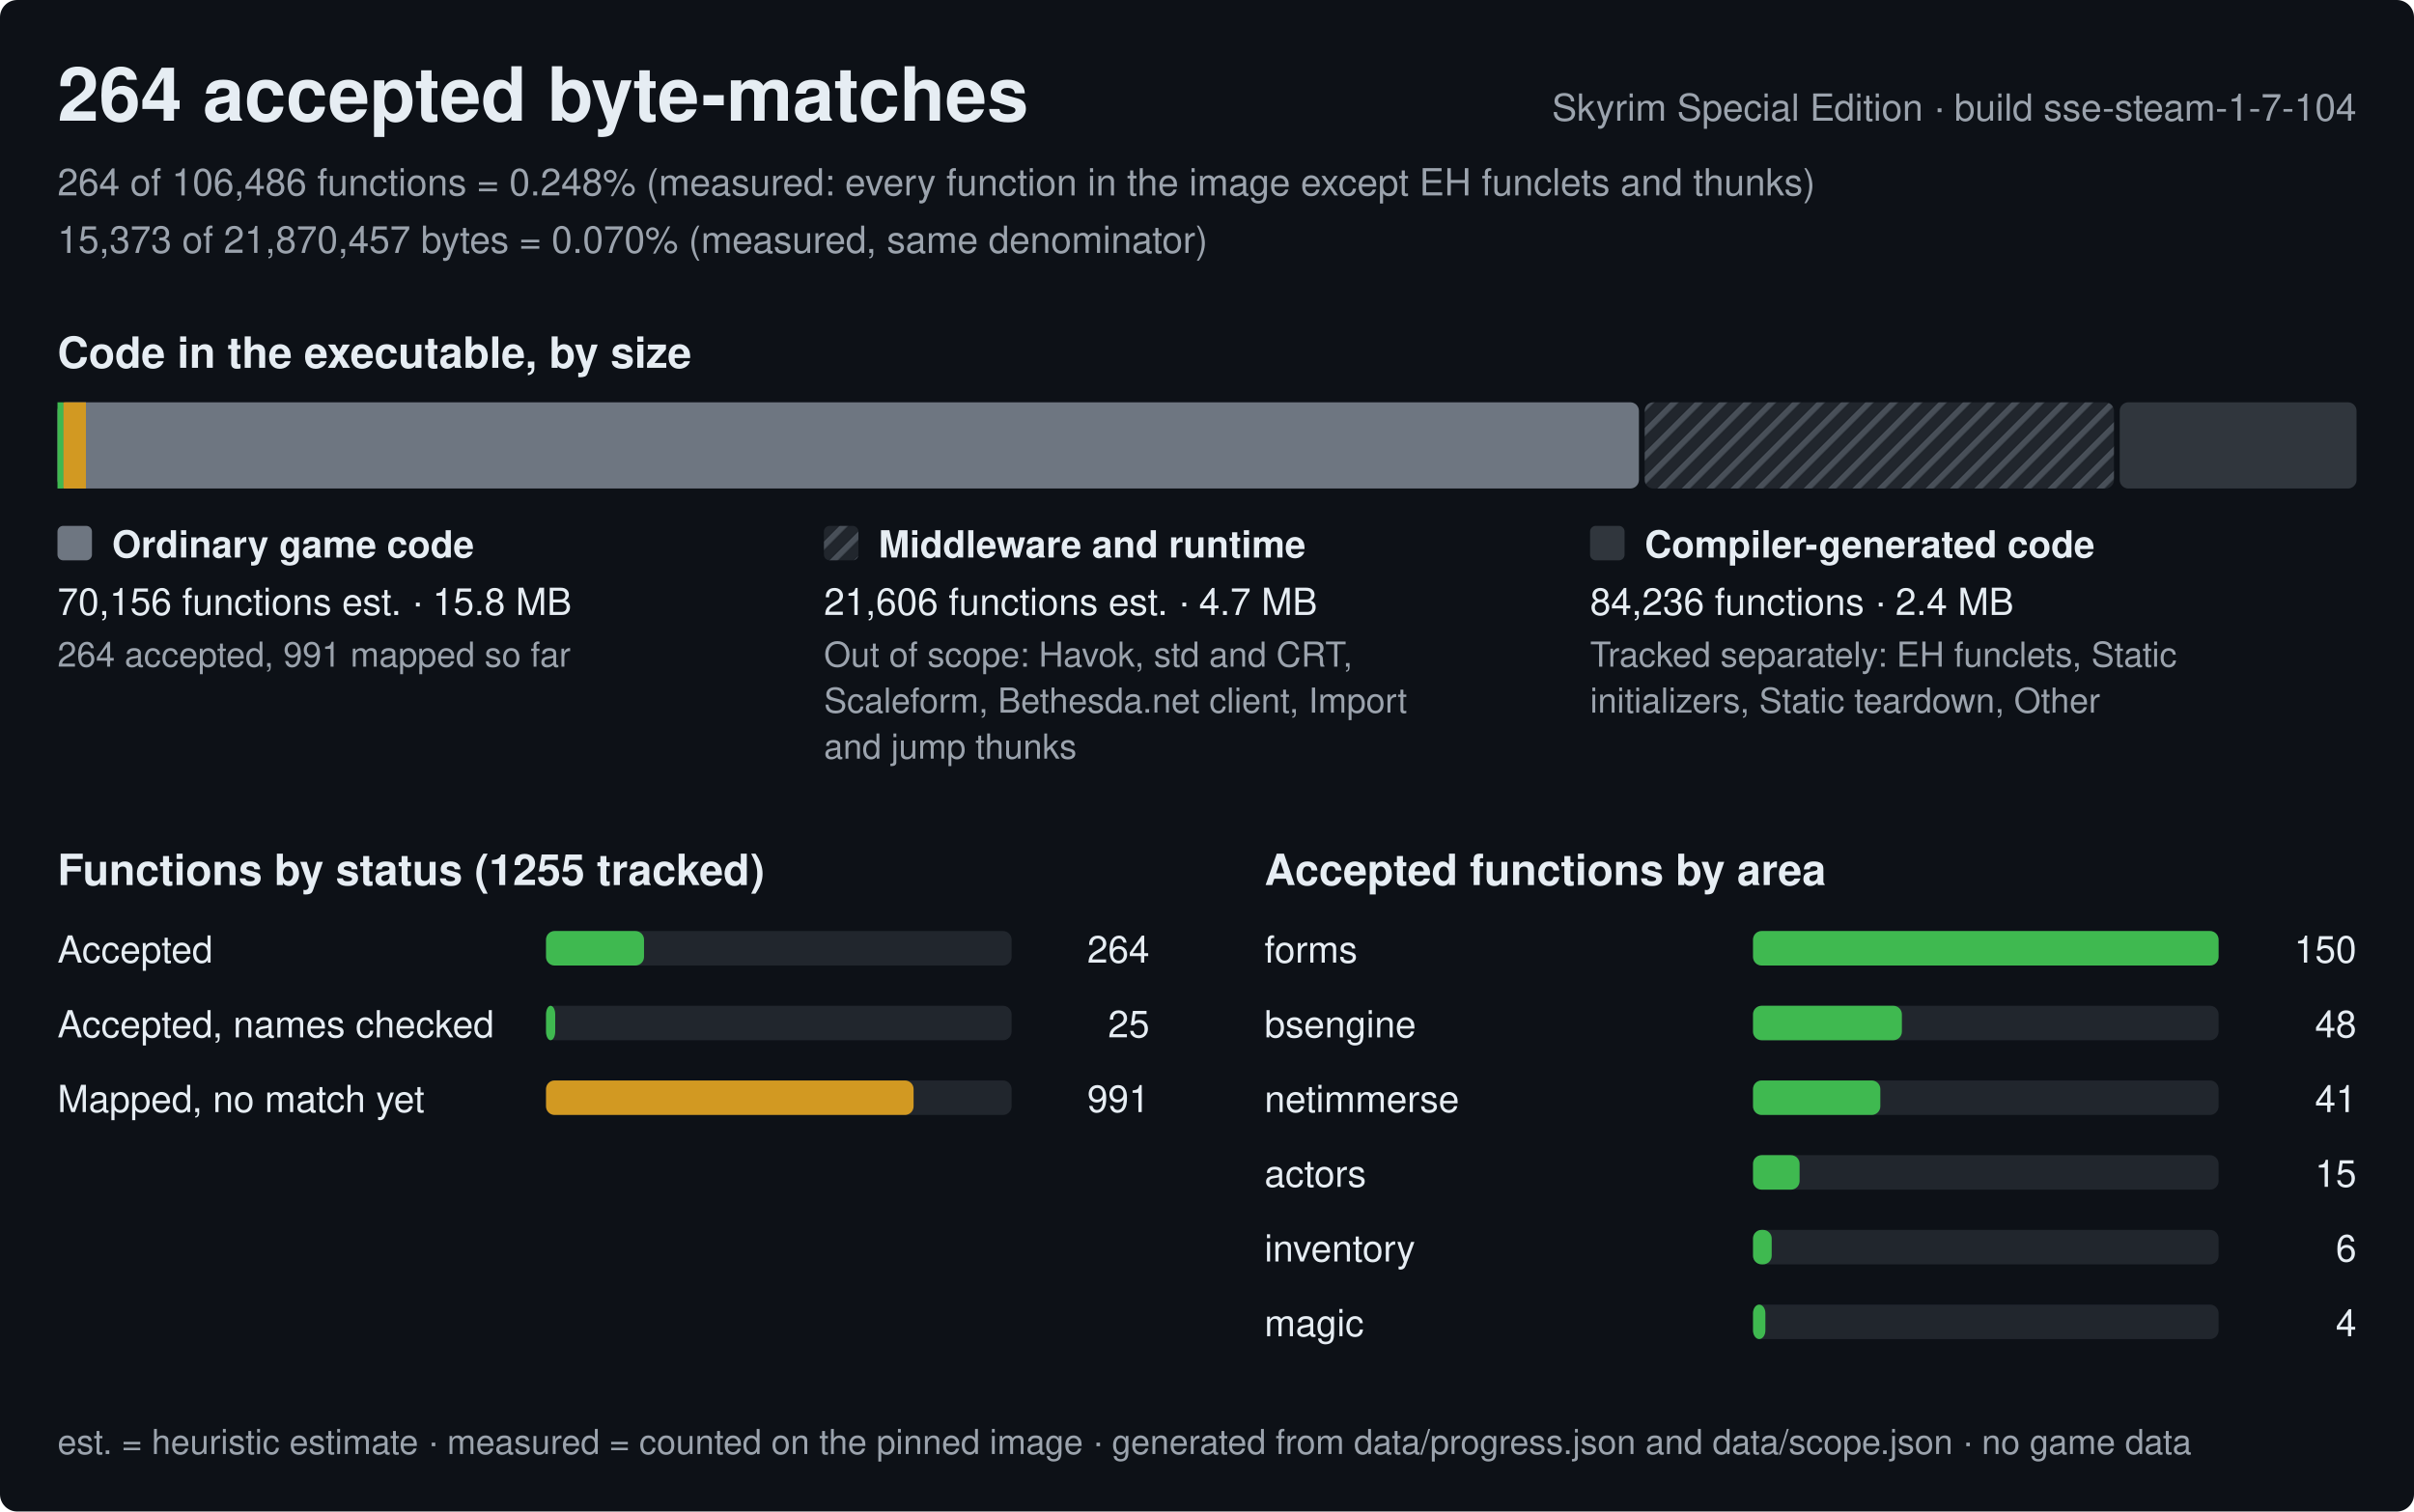
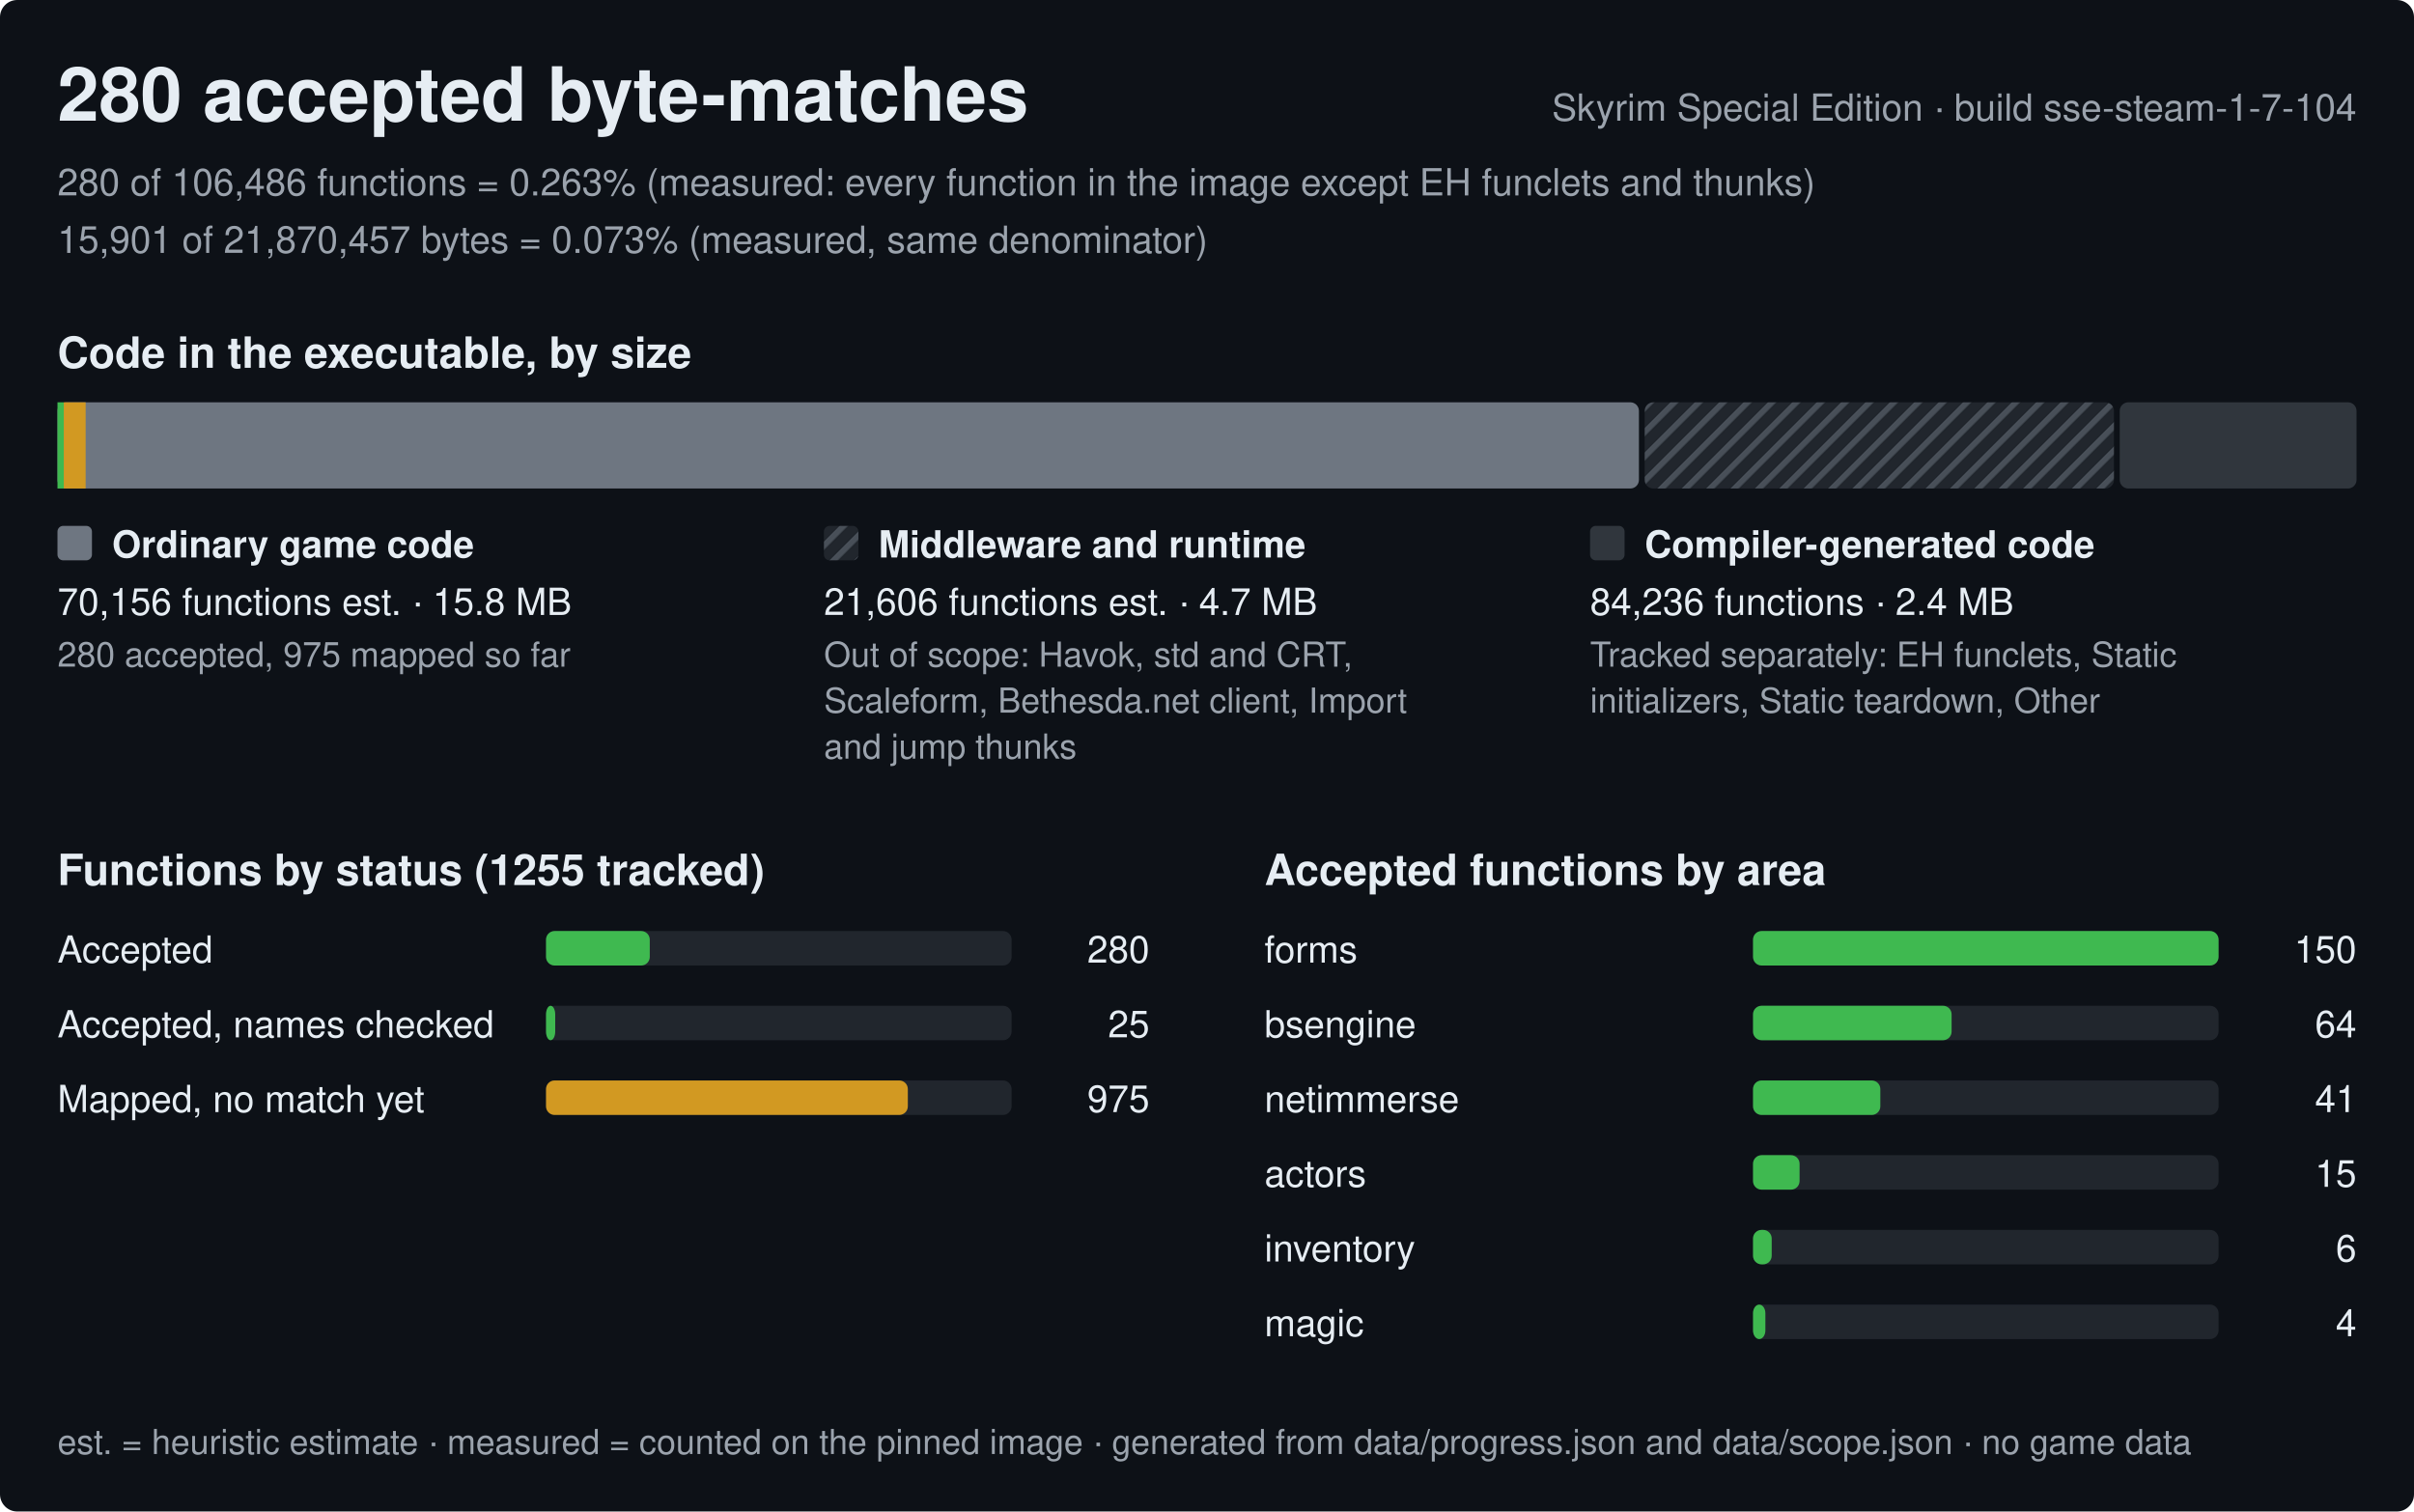
<svg xmlns="http://www.w3.org/2000/svg" width="840" height="526" viewBox="0 0 840 526" role="img" aria-label="Progress of the Skyrim Special Edition byte-matching reconstruction, build sse-steam-1-7-104">
  <style>text{font-family:-apple-system,BlinkMacSystemFont,'Segoe UI',Helvetica,Arial,sans-serif;fill:#e6edf3;white-space:pre}.h{font-size:26px;font-weight:600}.st{font-size:15px;font-weight:600}.lb{font-size:13px;font-weight:600}.bl{font-size:12px;font-weight:600;stroke:#0d1117;stroke-width:3px;paint-order:stroke;stroke-linejoin:round}.rl{font-size:13px}.fn{font-size:12px;fill:#9ba3ad}.mu{fill:#9ba3ad}</style>
  <defs>
    <pattern id="hx" width="6" height="6" patternUnits="userSpaceOnUse" patternTransform="rotate(45)">
      <rect width="6" height="6" fill="#21262d" />
      <rect width="2" height="6" fill="#484f58" />
    </pattern>
  </defs>
  <rect width="840" height="526" rx="6" fill="#0d1117" />
-   <text x="20" y="42" class="h">264 accepted byte-matches</text>
+   <text x="20" y="42" class="h">280 accepted byte-matches</text>
  <text x="820" y="42" class="rl mu" text-anchor="end">Skyrim Special Edition · build sse-steam-1-7-104</text>
-   <text x="20" y="68" class="rl mu">264 of 106,486 functions = 0.248% (measured: every function in the image except EH funclets and thunks)</text>
-   <text x="20" y="88" class="rl mu">15,373 of 21,870,457 bytes = 0.070% (measured, same denominator)</text>
+   <text x="20" y="68" class="rl mu">280 of 106,486 functions = 0.263% (measured: every function in the image except EH funclets and thunks)</text>
+   <text x="20" y="88" class="rl mu">15,901 of 21,870,457 bytes = 0.073% (measured, same denominator)</text>
  <text x="20" y="128" class="st">Code in the executable, by size</text>
  <rect x="20" y="140" width="550.3" height="30" rx="3" fill="#6e7681" />
-   <rect x="20" y="140" width="2.1" height="30" fill="#3fb950" />
-   <rect x="22.1" y="140" width="7.8" height="30" fill="#d29922" />
+   <rect x="20" y="140" width="2.2" height="30" fill="#3fb950" />
+   <rect x="22.2" y="140" width="7.6" height="30" fill="#d29922" />
  <rect x="572.3" y="140" width="163.3" height="30" rx="3" fill="url(#hx)" />
  <rect x="737.6" y="140" width="82.4" height="30" rx="3" fill="#30363d" />
  <rect x="20" y="183" width="12" height="12" rx="2" fill="#6e7681" />
  <text x="39" y="194" class="lb">Ordinary game code</text>
  <text x="20" y="214" class="rl">70,156 functions est. · 15.8 MB</text>
-   <text x="20" y="232" class="fn">264 accepted, 991 mapped so far</text>
+   <text x="20" y="232" class="fn">280 accepted, 975 mapped so far</text>
  <rect x="286.7" y="183" width="12" height="12" rx="2" fill="url(#hx)" />
  <text x="305.7" y="194" class="lb">Middleware and runtime</text>
  <text x="286.7" y="214" class="rl">21,606 functions est. · 4.7 MB</text>
  <text x="286.7" y="232" class="fn">Out of scope: Havok, std and CRT,</text>
  <text x="286.7" y="248" class="fn">Scaleform, Bethesda.net client, Import</text>
  <text x="286.7" y="264" class="fn">and jump thunks</text>
  <rect x="553.3" y="183" width="12" height="12" rx="2" fill="#30363d" />
  <text x="572.3" y="194" class="lb">Compiler-generated code</text>
  <text x="553.3" y="214" class="rl">84,236 functions · 2.4 MB</text>
  <text x="553.3" y="232" class="fn">Tracked separately: EH funclets, Static</text>
  <text x="553.3" y="248" class="fn">initializers, Static teardown, Other</text>
  <text x="20" y="308" class="st">Functions by status (1255 tracked)</text>
  <text x="20" y="335" class="rl">Accepted</text>
  <rect x="190" y="324" width="162.0" height="12" rx="3" fill="#21262d" />
-   <rect x="190" y="324" width="34.1" height="12" rx="3" fill="#3fb950" />
-   <text x="400.0" y="335" class="rl" text-anchor="end">264</text>
+   <rect x="190" y="324" width="36.1" height="12" rx="3" fill="#3fb950" />
+   <text x="400.0" y="335" class="rl" text-anchor="end">280</text>
  <text x="20" y="361" class="rl">Accepted, names checked</text>
  <rect x="190" y="350" width="162.0" height="12" rx="3" fill="#21262d" />
  <rect x="190" y="350" width="3.2" height="12" rx="3" fill="#3fb950" />
  <text x="400.0" y="361" class="rl" text-anchor="end">25</text>
  <text x="20" y="387" class="rl">Mapped, no match yet</text>
  <rect x="190" y="376" width="162.0" height="12" rx="3" fill="#21262d" />
-   <rect x="190" y="376" width="127.9" height="12" rx="3" fill="#d29922" />
-   <text x="400.0" y="387" class="rl" text-anchor="end">991</text>
+   <rect x="190" y="376" width="125.9" height="12" rx="3" fill="#d29922" />
+   <text x="400.0" y="387" class="rl" text-anchor="end">975</text>
  <text x="440.0" y="308" class="st">Accepted functions by area</text>
  <text x="440.0" y="335" class="rl">forms</text>
  <rect x="610.0" y="324" width="162.0" height="12" rx="3" fill="#21262d" />
  <rect x="610.0" y="324" width="162" height="12" rx="3" fill="#3fb950" />
  <text x="820.0" y="335" class="rl" text-anchor="end">150</text>
  <text x="440.0" y="361" class="rl">bsengine</text>
  <rect x="610.0" y="350" width="162.0" height="12" rx="3" fill="#21262d" />
-   <rect x="610.0" y="350" width="51.8" height="12" rx="3" fill="#3fb950" />
-   <text x="820.0" y="361" class="rl" text-anchor="end">48</text>
+   <rect x="610.0" y="350" width="69.1" height="12" rx="3" fill="#3fb950" />
+   <text x="820.0" y="361" class="rl" text-anchor="end">64</text>
  <text x="440.0" y="387" class="rl">netimmerse</text>
  <rect x="610.0" y="376" width="162.0" height="12" rx="3" fill="#21262d" />
  <rect x="610.0" y="376" width="44.3" height="12" rx="3" fill="#3fb950" />
  <text x="820.0" y="387" class="rl" text-anchor="end">41</text>
  <text x="440.0" y="413" class="rl">actors</text>
  <rect x="610.0" y="402" width="162.0" height="12" rx="3" fill="#21262d" />
  <rect x="610.0" y="402" width="16.2" height="12" rx="3" fill="#3fb950" />
  <text x="820.0" y="413" class="rl" text-anchor="end">15</text>
  <text x="440.0" y="439" class="rl">inventory</text>
  <rect x="610.0" y="428" width="162.0" height="12" rx="3" fill="#21262d" />
  <rect x="610.0" y="428" width="6.5" height="12" rx="3" fill="#3fb950" />
  <text x="820.0" y="439" class="rl" text-anchor="end">6</text>
  <text x="440.0" y="465" class="rl">magic</text>
  <rect x="610.0" y="454" width="162.0" height="12" rx="3" fill="#21262d" />
  <rect x="610.0" y="454" width="4.3" height="12" rx="3" fill="#3fb950" />
  <text x="820.0" y="465" class="rl" text-anchor="end">4</text>
  <text x="20" y="506" class="fn">est. = heuristic estimate · measured = counted on the pinned image · generated from data/progress.json and data/scope.json · no game data</text>
</svg>
